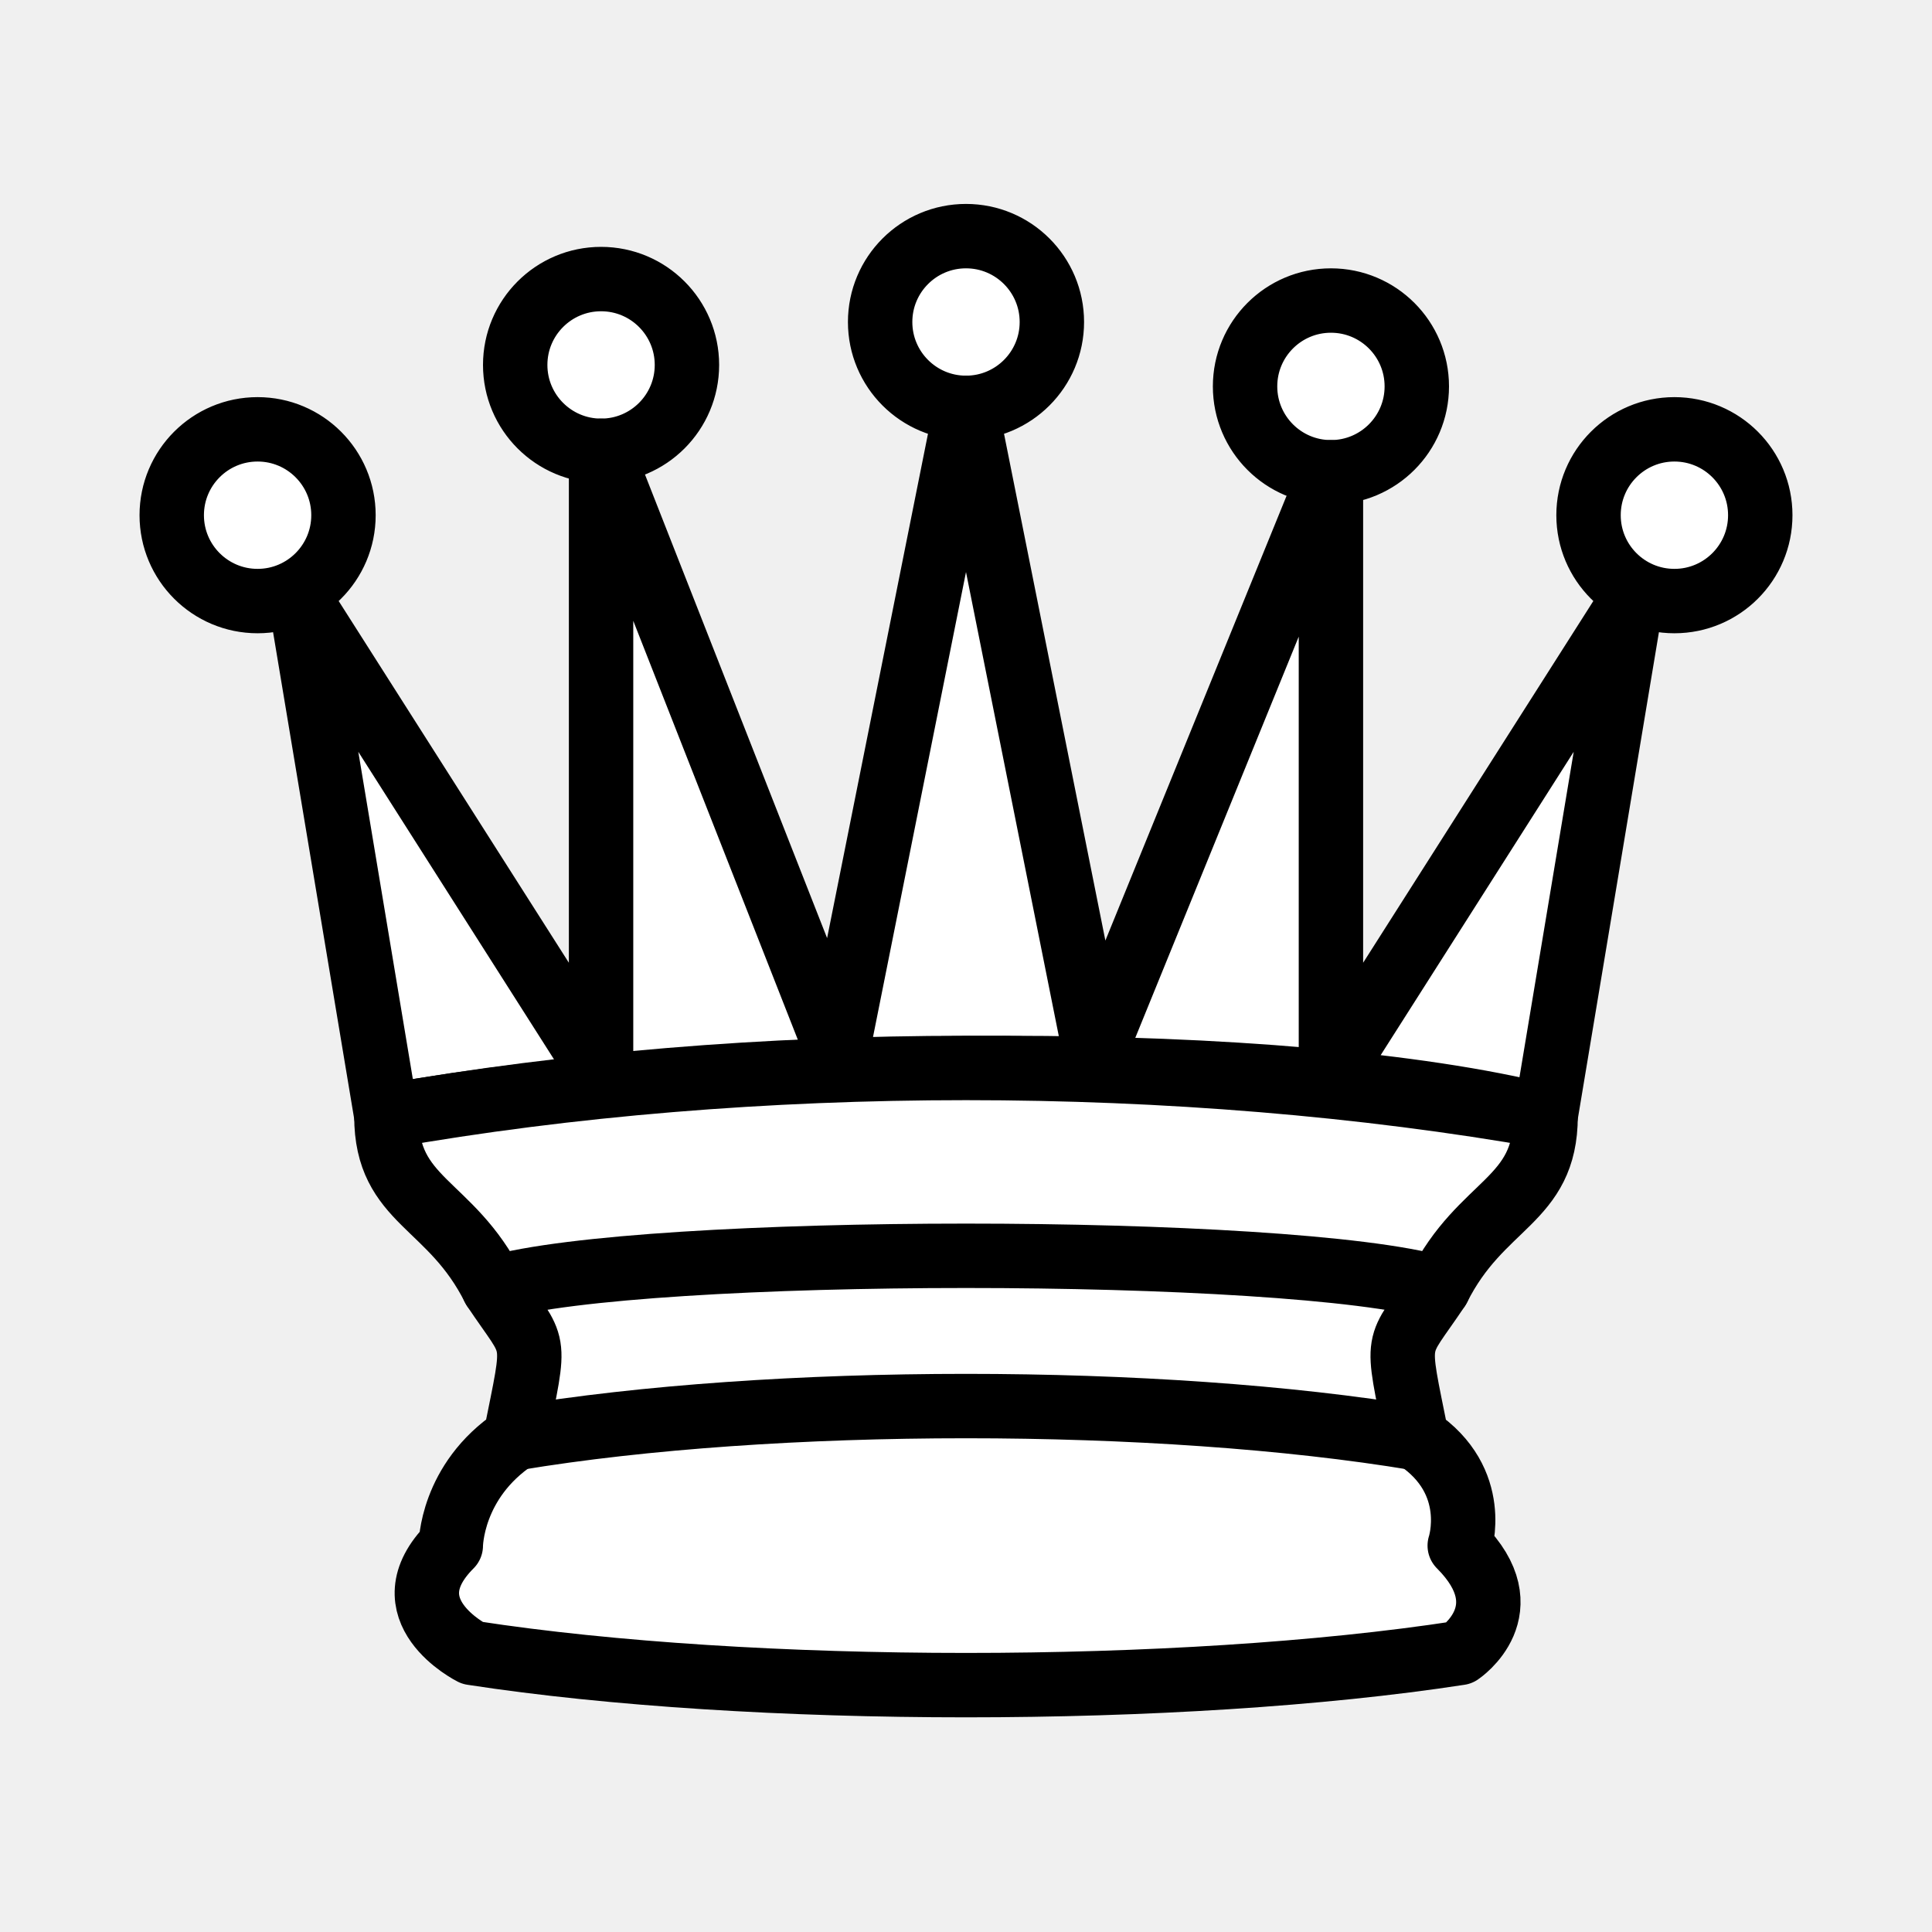
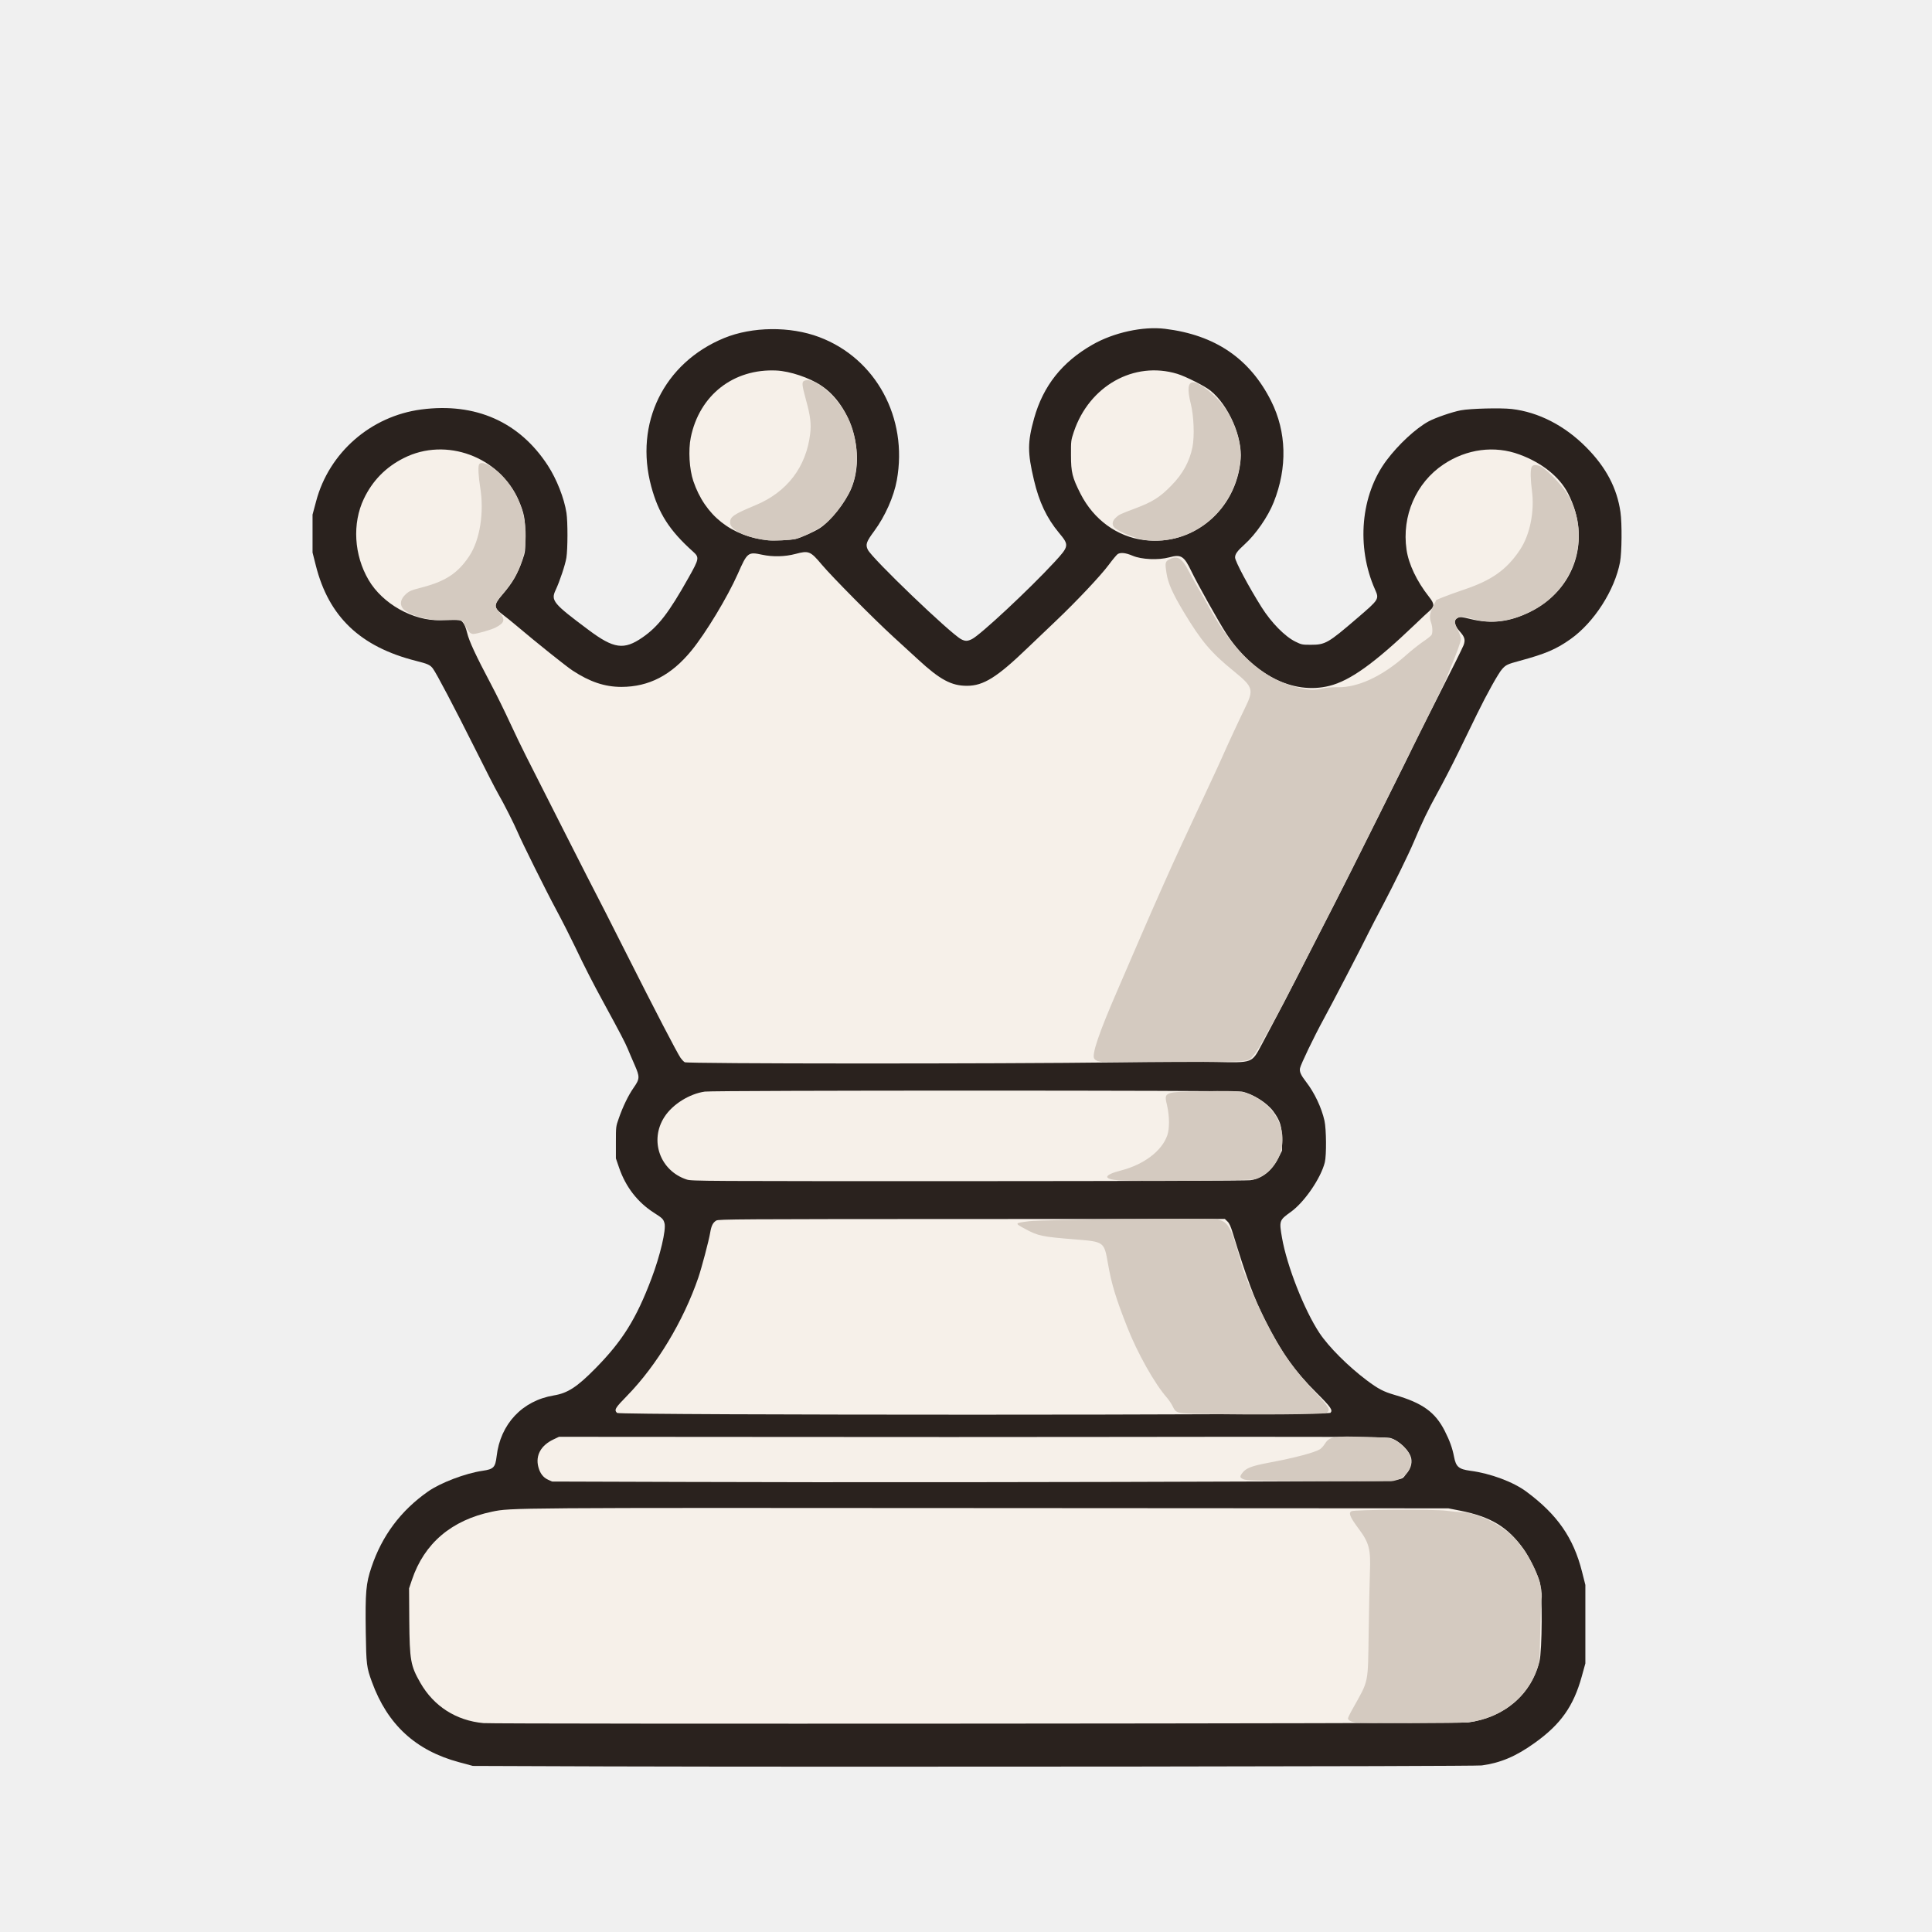
- <svg xmlns="http://www.w3.org/2000/svg" width="45" height="45" viewBox="0 0 45 45">
-   <g fill="#fff" fill-rule="evenodd" stroke="#000" stroke-linecap="round" stroke-linejoin="round" stroke-width="1.5">
-     <path d="M8 12a2 2 0 1 1-4 0 2 2 0 1 1 4 0m16.5-4.5a2 2 0 1 1-4 0 2 2 0 1 1 4 0M41 12a2 2 0 1 1-4 0 2 2 0 1 1 4 0M16 8.5a2 2 0 1 1-4 0 2 2 0 1 1 4 0M33 9a2 2 0 1 1-4 0 2 2 0 1 1 4 0" />
-     <path stroke-linecap="butt" d="M9 26c8.5-1.5 21-1.5 27 0l2-12-7 11V11l-5.5 13.5-3-15-3 15-5.5-14V25L7 14z" />
-     <path stroke-linecap="butt" d="M9 26c0 2 1.5 2 2.5 4 1 1.5 1 1 .5 3.5-1.5 1-1.5 2.5-1.5 2.5-1.5 1.5.5 2.5.5 2.5 6.5 1 16.5 1 23 0 0 0 1.5-1 0-2.5 0 0 .5-1.5-1-2.5-.5-2.5-.5-2 .5-3.5 1-2 2.5-2 2.5-4-8.5-1.5-18.5-1.5-27 0z" />
-     <path fill="none" d="M11.5 30c3.5-1 18.5-1 22 0M12 33.5c6-1 15-1 21 0" />
+ <svg xmlns="http://www.w3.org/2000/svg" viewBox="0 0 512 512">
+   <g transform="translate(77 81) scale(1.82705)">
+     <path fill="#2A221E" fill-rule="evenodd" d="M45.94,211.88L26.44,211.81L24.44,211.27C18.15,209.58 14.06,205.82 11.81,199.65C11.03,197.53 10.98,197.10 10.91,192.44C10.83,186.59 10.93,185.36 11.74,182.97C13.27,178.42 15.97,174.80 19.92,172.02C21.74,170.74 25.34,169.37 27.86,169.00C29.45,168.77 29.70,168.51 29.89,166.90C30.43,162.22 33.61,158.83 38.19,158.07C40.19,157.74 41.55,156.86 44.19,154.18C48.12,150.20 50.14,146.98 52.35,141.12C53.61,137.80 54.50,134.02 54.24,133.10C54.08,132.49 53.94,132.36 52.72,131.58C50.34,130.06 48.62,127.84 47.66,125.06L47.19,123.69L47.19,121.38C47.19,119.08 47.19,119.06 47.61,117.88C48.20,116.18 49.00,114.53 49.75,113.46C50.67,112.14 50.68,111.89 49.90,110.11C49.56,109.33 49.10,108.27 48.89,107.75C48.51,106.85 47.84,105.56 45.42,101.12C43.86,98.27 42.63,95.86 41.27,93.00C40.63,91.66 39.42,89.27 38.57,87.69C37.04,84.85 33.55,77.82 32.92,76.33C32.43,75.18 30.94,72.22 30.12,70.81C29.72,70.12 28.18,67.11 26.69,64.12C23.82,58.39 21.17,53.34 20.66,52.66C20.26,52.11 19.93,51.96 18.18,51.52C10.11,49.48 5.53,45.11 3.66,37.67L3.19,35.81L3.19,33.06L3.19,30.31L3.71,28.37C5.58,21.31 11.65,16.02 18.96,15.06C26.83,14.03 33.20,16.85 37.32,23.19C38.60,25.16 39.69,27.92 40.02,30.06C40.22,31.37 40.21,35.29 40.01,36.56C39.85,37.57 39.04,40.00 38.45,41.25C37.73,42.78 38.08,43.20 43.23,47.04C46.89,49.78 48.36,49.98 51.04,48.13C53.33,46.55 54.86,44.57 57.74,39.44C59.29,36.68 59.32,36.52 58.35,35.65C54.95,32.60 53.38,30.14 52.32,26.24C49.84,17.07 54.15,8.30 62.89,4.70C66.96,3.03 72.47,2.97 76.68,4.56C84.90,7.65 89.58,16.27 87.94,25.31C87.51,27.70 86.24,30.55 84.67,32.68C83.51,34.25 83.37,34.65 83.73,35.40C84.35,36.68 95.72,47.58 97.28,48.39C97.87,48.69 98.17,48.69 98.83,48.37C100.04,47.78 107.18,41.12 110.78,37.22C112.94,34.88 112.96,34.75 111.45,32.94C109.69,30.82 108.58,28.50 107.83,25.30C106.88,21.29 106.89,19.81 107.85,16.35C109.17,11.64 111.90,8.18 116.32,5.66C119.39,3.90 123.64,2.97 126.84,3.36C134.11,4.25 139.14,7.67 142.24,13.85C144.47,18.31 144.61,23.47 142.61,28.50C141.78,30.60 140.02,33.15 138.38,34.63C137.31,35.60 137.00,36.03 137.00,36.53C137.00,37.07 138.98,40.78 140.85,43.75C142.25,45.97 144.22,47.98 145.74,48.73C146.64,49.17 146.72,49.19 147.99,49.19C150.09,49.19 150.49,48.96 154.69,45.35C157.91,42.59 157.92,42.57 157.30,41.17C154.55,34.97 155.22,27.44 158.97,22.44C160.70,20.13 163.18,17.84 165.03,16.81C166.02,16.27 168.47,15.42 169.75,15.18C171.11,14.92 175.52,14.81 177.12,14.99C181.01,15.44 184.81,17.39 187.94,20.55C190.80,23.43 192.40,26.46 192.90,29.94C193.14,31.60 193.10,35.79 192.84,37.19C192.07,41.27 189.08,45.94 185.67,48.36C183.60,49.83 182.04,50.50 178.31,51.51C176.50,52.00 176.29,52.10 175.74,52.71C175.20,53.30 173.51,56.34 172.09,59.25C171.50,60.45 170.30,62.93 169.41,64.75C168.52,66.58 167.12,69.28 166.31,70.75C165.01,73.09 164.09,75.02 162.92,77.80C162.19,79.53 160.04,83.92 158.48,86.88C157.55,88.63 156.60,90.46 156.37,90.94C155.60,92.54 150.93,101.53 149.81,103.56C148.47,106.01 146.53,110.04 146.42,110.61C146.32,111.12 146.54,111.60 147.30,112.59C148.52,114.16 149.55,116.34 149.97,118.23C150.24,119.46 150.27,123.22 150.02,124.25C149.45,126.55 147.06,130.04 145.09,131.45C143.40,132.66 143.38,132.73 143.81,135.21C144.52,139.28 147.02,145.65 149.23,149.00C150.56,151.01 153.38,153.83 156.09,155.87C157.79,157.14 158.52,157.52 160.16,158.00C164.17,159.16 166.02,160.49 167.40,163.19C168.14,164.65 168.52,165.71 168.76,166.96C169.04,168.43 169.44,168.77 171.13,169.00C174.05,169.38 177.37,170.62 179.26,172.03C183.75,175.36 186.08,178.72 187.32,183.62L187.81,185.56L187.81,191.25L187.81,196.94L187.28,198.86C186.09,203.15 184.23,205.78 180.48,208.46C177.76,210.42 175.51,211.37 172.78,211.74C171.71,211.89 79.80,211.98 45.94,211.88Z" />
+     <path fill="#F6F0E9" fill-rule="evenodd" d="M27.97,205.60C24.01,205.23 20.78,203.16 18.83,199.76C17.41,197.28 17.27,196.51 17.22,190.69L17.19,186.06L17.61,184.81C19.39,179.52 23.36,176.15 29.24,174.93C32.00,174.36 31.75,174.36 101.70,174.41L167.94,174.45L169.62,174.78C174.12,175.67 176.58,177.17 178.88,180.40C179.69,181.53 180.90,184.02 181.21,185.19C181.59,186.62 181.55,195.10 181.15,196.66C179.94,201.48 176.08,204.78 170.80,205.51C169.66,205.67 29.62,205.76 27.97,205.60ZM57.31,170.62L37.94,170.56L37.36,170.30C36.63,169.96 36.19,169.38 35.94,168.44C35.51,166.78 36.31,165.32 38.12,164.46L38.94,164.07L69.00,164.09C85.53,164.11 107.36,164.11 117.50,164.09C150.11,164.04 158.88,164.07 159.50,164.24C160.81,164.60 162.37,166.13 162.56,167.26C162.69,167.99 162.43,168.78 161.84,169.44C160.85,170.58 162.85,170.47 141.94,170.55C114.20,170.66 79.06,170.70 57.31,170.62ZM47.36,160.61C46.91,160.16 47.06,159.91 48.85,158.08C53.11,153.71 56.98,147.29 59.14,141.00C59.61,139.63 60.69,135.57 60.87,134.44C61.04,133.44 61.27,132.99 61.76,132.70C62.09,132.51 64.79,132.49 98.82,132.48L135.52,132.47L135.89,132.83C136.17,133.09 136.37,133.53 136.70,134.62C138.66,141.03 139.77,144.01 141.38,147.19C143.81,151.98 145.58,154.48 148.89,157.77C150.93,159.80 151.21,160.22 150.82,160.60C150.48,160.95 47.70,160.95 47.36,160.61ZM57.48,126.76C53.59,125.50 52.01,121.08 54.24,117.66C55.42,115.84 57.85,114.32 60.09,114.00C61.44,113.81 137.11,113.81 138.00,114.00C139.61,114.35 141.63,115.62 142.55,116.87C143.55,118.22 143.80,119.06 143.81,120.94L143.81,122.57L143.33,123.54C142.38,125.47 140.94,126.63 139.19,126.86C138.66,126.93 122.39,126.98 98.25,126.99C59.68,126.99 58.16,126.99 57.48,126.76ZM57.17,109.74C57.00,109.63 56.73,109.34 56.57,109.11C56.03,108.31 52.91,102.31 48.69,93.94C46.37,89.33 44.42,85.51 44.37,85.44C44.32,85.37 42.24,81.29 39.75,76.38C37.26,71.46 34.75,66.51 34.18,65.38C33.60,64.24 32.53,62.02 31.80,60.44C31.07,58.86 29.87,56.41 29.12,55.00C26.85,50.71 25.90,48.67 25.61,47.45C25.41,46.67 25.23,46.22 24.99,45.95C24.61,45.52 24.92,45.55 21.69,45.63C17.76,45.73 13.34,43.24 11.32,39.79C9.20,36.18 8.93,31.59 10.63,28.02C11.88,25.39 13.82,23.41 16.44,22.10C22.55,19.02 30.32,21.90 33.08,28.25C33.90,30.14 34.04,30.92 34.05,33.44C34.06,35.66 34.05,35.70 33.65,36.86C32.91,38.98 32.23,40.17 30.73,41.91C29.44,43.41 29.44,43.81 30.75,44.79C31.20,45.12 32.18,45.92 32.94,46.56C35.57,48.79 39.94,52.29 40.88,52.91C43.40,54.57 45.57,55.30 48.00,55.30C51.98,55.29 55.23,53.61 58.16,50.02C60.24,47.47 63.37,42.29 64.87,38.91C66.25,35.77 66.36,35.69 68.41,36.13C69.93,36.46 71.72,36.42 73.25,36.01C75.16,35.50 75.41,35.60 77.06,37.57C78.53,39.32 84.65,45.50 87.48,48.08C88.60,49.10 90.20,50.57 91.04,51.34C94.19,54.25 95.86,55.15 98.12,55.14C100.51,55.14 102.48,53.91 106.94,49.61C108.04,48.55 109.86,46.82 110.99,45.75C113.98,42.91 117.49,39.19 118.68,37.59C119.25,36.82 119.84,36.12 119.98,36.03C120.42,35.77 121.14,35.85 122.13,36.27C123.42,36.83 125.89,36.93 127.45,36.51C129.17,36.03 129.60,36.31 130.67,38.54C131.52,40.32 134.64,45.89 135.67,47.48C139.59,53.52 145.38,56.48 150.68,55.15C153.69,54.40 157.21,51.87 163.08,46.26C163.98,45.39 164.95,44.49 165.24,44.24C165.95,43.61 165.93,43.25 165.13,42.23C163.36,39.99 162.17,37.49 161.87,35.39C161.16,30.50 163.25,25.69 167.23,23.03C170.59,20.78 174.63,20.25 178.25,21.59C181.52,22.79 184.06,24.83 185.30,27.24C188.70,33.86 186.38,41.12 179.81,44.41C176.84,45.89 174.19,46.21 171.08,45.44C169.94,45.16 169.67,45.13 169.37,45.25C168.66,45.55 168.74,46.31 169.58,47.24C170.31,48.05 170.43,48.47 170.15,49.24C170.03,49.57 168.32,53.02 166.34,56.91C164.37,60.80 162.75,64.02 162.75,64.06C162.75,64.18 152.93,83.87 151.40,86.81C150.62,88.33 148.82,91.84 147.40,94.62C145.11,99.15 143.31,102.59 140.86,107.18C139.40,109.90 139.63,109.81 134.12,109.71C131.89,109.66 125.62,109.69 120.19,109.76C102.06,109.99 57.53,109.97 57.17,109.74ZM69.31,34.05C63.94,33.47 60.12,30.45 58.42,25.44C57.84,23.72 57.68,20.97 58.05,19.13C59.30,12.98 64.25,9.11 70.49,9.41C72.44,9.51 75.24,10.44 76.96,11.59C81.36,14.50 83.42,21.49 81.34,26.50C80.49,28.54 78.30,31.29 76.73,32.30C75.88,32.83 74.04,33.65 73.25,33.85C72.62,34.00 70.09,34.13 69.31,34.05ZM123.79,34.00C119.88,33.51 116.50,31.04 114.59,27.30C113.39,24.93 113.20,24.18 113.20,21.69C113.19,19.61 113.20,19.54 113.61,18.31C115.84,11.64 122.34,7.99 128.61,9.89C129.83,10.26 132.58,11.65 133.41,12.31C136.03,14.40 138.09,19.07 137.81,22.31C137.18,29.65 130.90,34.89 123.79,34.00Z" />
+     <path fill="#D4CAC0" fill-rule="evenodd" d="M154.38,205.50C153.78,205.39 153.38,205.16 153.38,204.92C153.38,204.82 153.66,204.22 154.02,203.59C156.44,199.26 156.26,200.10 156.38,192.38C156.43,188.90 156.51,184.99 156.56,183.69C156.69,180.39 156.45,179.45 154.95,177.44C153.66,175.71 153.42,175.12 153.88,174.87C154.34,174.62 165.90,174.56 167.68,174.80C168.50,174.91 169.43,175.00 169.74,175.00C171.87,175.01 175.40,176.67 177.31,178.55C179.82,181.04 181.85,185.55 181.44,187.73C181.40,187.98 181.31,190.10 181.26,192.44C181.17,196.67 181.17,196.69 180.81,197.74C179.39,201.91 175.50,204.93 170.81,205.48C169.59,205.63 155.12,205.65 154.38,205.50ZM148.88,170.50C139.64,170.44 138.64,170.42 138.22,170.23C137.67,169.98 137.65,169.85 138.05,169.32C138.60,168.60 139.38,168.30 141.94,167.82C145.56,167.14 148.44,166.39 149.29,165.89C149.48,165.78 149.81,165.43 150.01,165.11C150.71,164.02 151.24,163.93 156.12,164.10C159.07,164.20 159.50,164.24 160.03,164.47C160.78,164.81 161.91,165.87 162.25,166.55C163.10,168.32 161.77,170.34 159.62,170.52C159.32,170.54 154.48,170.53 148.88,170.50ZM132.68,160.76C128.39,160.68 128.48,160.70 127.92,159.59C127.74,159.23 127.37,158.69 127.10,158.38C125.33,156.37 122.81,151.88 121.34,148.12C119.66,143.84 119.08,141.91 118.56,138.93C118.00,135.77 118.02,135.78 113.81,135.44C108.96,135.05 108.44,134.94 106.55,133.92C104.98,133.07 104.98,133.08 107.14,132.80C108.93,132.57 133.01,132.31 134.23,132.51C136.00,132.79 136.41,133.51 137.86,138.81C138.05,139.50 138.29,140.23 138.40,140.44C138.50,140.64 138.69,141.12 138.81,141.50C139.13,142.49 140.98,146.49 142.04,148.48C143.98,152.11 145.58,154.32 148.61,157.60C150.77,159.92 150.93,160.24 150.15,160.63C149.77,160.82 139.70,160.90 132.68,160.76ZM120.19,126.88C117.78,126.70 117.89,126.10 120.46,125.44C123.77,124.58 126.34,122.64 127.15,120.40C127.51,119.41 127.50,117.60 127.14,116.02C126.67,114.01 126.58,114.05 132.62,113.95C137.72,113.86 138.21,113.91 139.64,114.63C144.11,116.88 145.26,121.96 142.08,125.35C141.56,125.90 140.64,126.48 139.91,126.71C139.27,126.92 122.64,127.05 120.19,126.88ZM117.56,109.68C117.49,109.66 117.28,109.61 117.10,109.57C116.91,109.53 116.67,109.37 116.57,109.22C116.19,108.63 117.25,105.50 119.91,99.38C120.73,97.48 122.26,93.94 123.31,91.50C125.33,86.83 127.86,81.13 129.38,77.88C131.42,73.48 131.91,72.42 133.31,69.44C134.12,67.72 134.96,65.89 135.18,65.38C135.84,63.86 137.67,59.93 138.42,58.40C139.75,55.69 139.64,55.32 136.84,53.04C133.52,50.35 132.10,48.67 129.57,44.46C127.95,41.77 127.28,40.27 127.06,38.82C126.81,37.26 126.85,37.09 127.57,36.75C128.65,36.22 129.33,36.66 130.25,38.45C130.49,38.93 131.11,40.04 131.63,40.94C132.16,41.83 132.91,43.15 133.30,43.88C136.74,50.14 140.89,53.98 145.62,55.26C147.54,55.78 148.35,55.84 149.58,55.55C150.26,55.40 150.97,55.33 151.88,55.35C154.85,55.40 158.36,53.76 161.76,50.74C162.54,50.04 163.68,49.14 164.28,48.73C164.88,48.33 165.42,47.89 165.50,47.76C165.68,47.41 165.65,46.62 165.44,46.00C165.15,45.19 165.22,44.66 165.73,43.62L166.19,42.69L167.16,42.29C167.69,42.07 169.05,41.58 170.17,41.20C174.24,39.84 176.41,38.30 178.34,35.39C179.77,33.24 180.46,29.83 180.06,26.85C179.85,25.22 179.82,23.91 180.00,23.45C180.14,23.07 180.62,23.02 181.32,23.31C182.03,23.61 184.20,25.80 185.02,27.05C188.79,32.85 186.52,40.93 180.19,44.21C177.07,45.82 174.17,46.24 171.50,45.44C170.36,45.10 169.75,45.05 169.34,45.27C168.74,45.58 168.74,45.87 169.31,47.03C169.55,47.52 169.75,48.11 169.75,48.35C169.75,48.74 169.21,50.25 168.19,52.69C167.96,53.24 167.74,53.83 167.69,54.00C167.64,54.17 166.04,57.46 164.13,61.31C155.35,78.98 152.71,84.26 151.33,86.94C150.51,88.52 148.40,92.65 146.63,96.12C144.86,99.60 143.05,103.06 142.60,103.81C142.16,104.57 141.44,105.85 141.00,106.67C140.56,107.48 139.98,108.40 139.71,108.70C138.79,109.75 139.72,109.67 128.06,109.70C122.36,109.71 117.63,109.70 117.56,109.68ZM25.91,47.34C25.77,47.19 25.54,46.84 25.40,46.56C24.88,45.51 24.98,45.54 21.75,45.61C19.71,45.65 16.89,44.77 16.26,43.89C15.81,43.26 15.97,42.54 16.71,41.86C17.22,41.39 17.45,41.29 19.06,40.87C22.50,39.98 24.29,38.79 25.93,36.31C27.47,33.99 28.11,29.97 27.50,26.31C27.26,24.82 27.18,23.45 27.33,23.07C27.57,22.42 29.20,23.16 30.56,24.55C33.07,27.08 34.28,30.38 34.08,34.12C33.93,36.99 32.90,39.33 30.62,42.00C29.59,43.21 29.51,43.61 30.17,44.34C31.20,45.50 31.11,45.99 29.72,46.70C29.07,47.03 27.00,47.62 26.49,47.62C26.31,47.62 26.05,47.50 25.91,47.34ZM68.88,33.99C66.04,33.64 63.75,32.51 63.75,31.47C63.75,30.62 64.26,30.27 67.45,28.94C72.02,27.04 74.79,23.42 75.37,18.59C75.55,17.17 75.40,15.96 74.75,13.63C74.16,11.48 74.12,11.04 74.55,10.88C76.12,10.28 79.70,13.52 81.10,16.81C82.32,19.71 82.47,23.33 81.48,26.08C80.81,27.93 79.14,30.32 77.62,31.58C76.71,32.35 74.44,33.53 73.34,33.81C72.39,34.04 70.07,34.14 68.88,33.99ZM123.97,34.00C122.70,33.84 120.19,32.83 119.53,32.22C119.11,31.82 119.16,31.26 119.66,30.79C120.18,30.30 120.22,30.28 122.44,29.44C125.05,28.46 126.10,27.80 127.79,26.06C129.42,24.40 130.40,22.60 130.82,20.52C131.13,18.95 131.02,16.00 130.58,14.25C130.05,12.14 130.16,11.12 130.93,11.12C131.83,11.13 134.10,12.91 135.35,14.59C137.08,16.95 138.03,20.12 137.75,22.62C136.94,29.78 130.79,34.86 123.97,34.00Z" />
  </g>
</svg>
